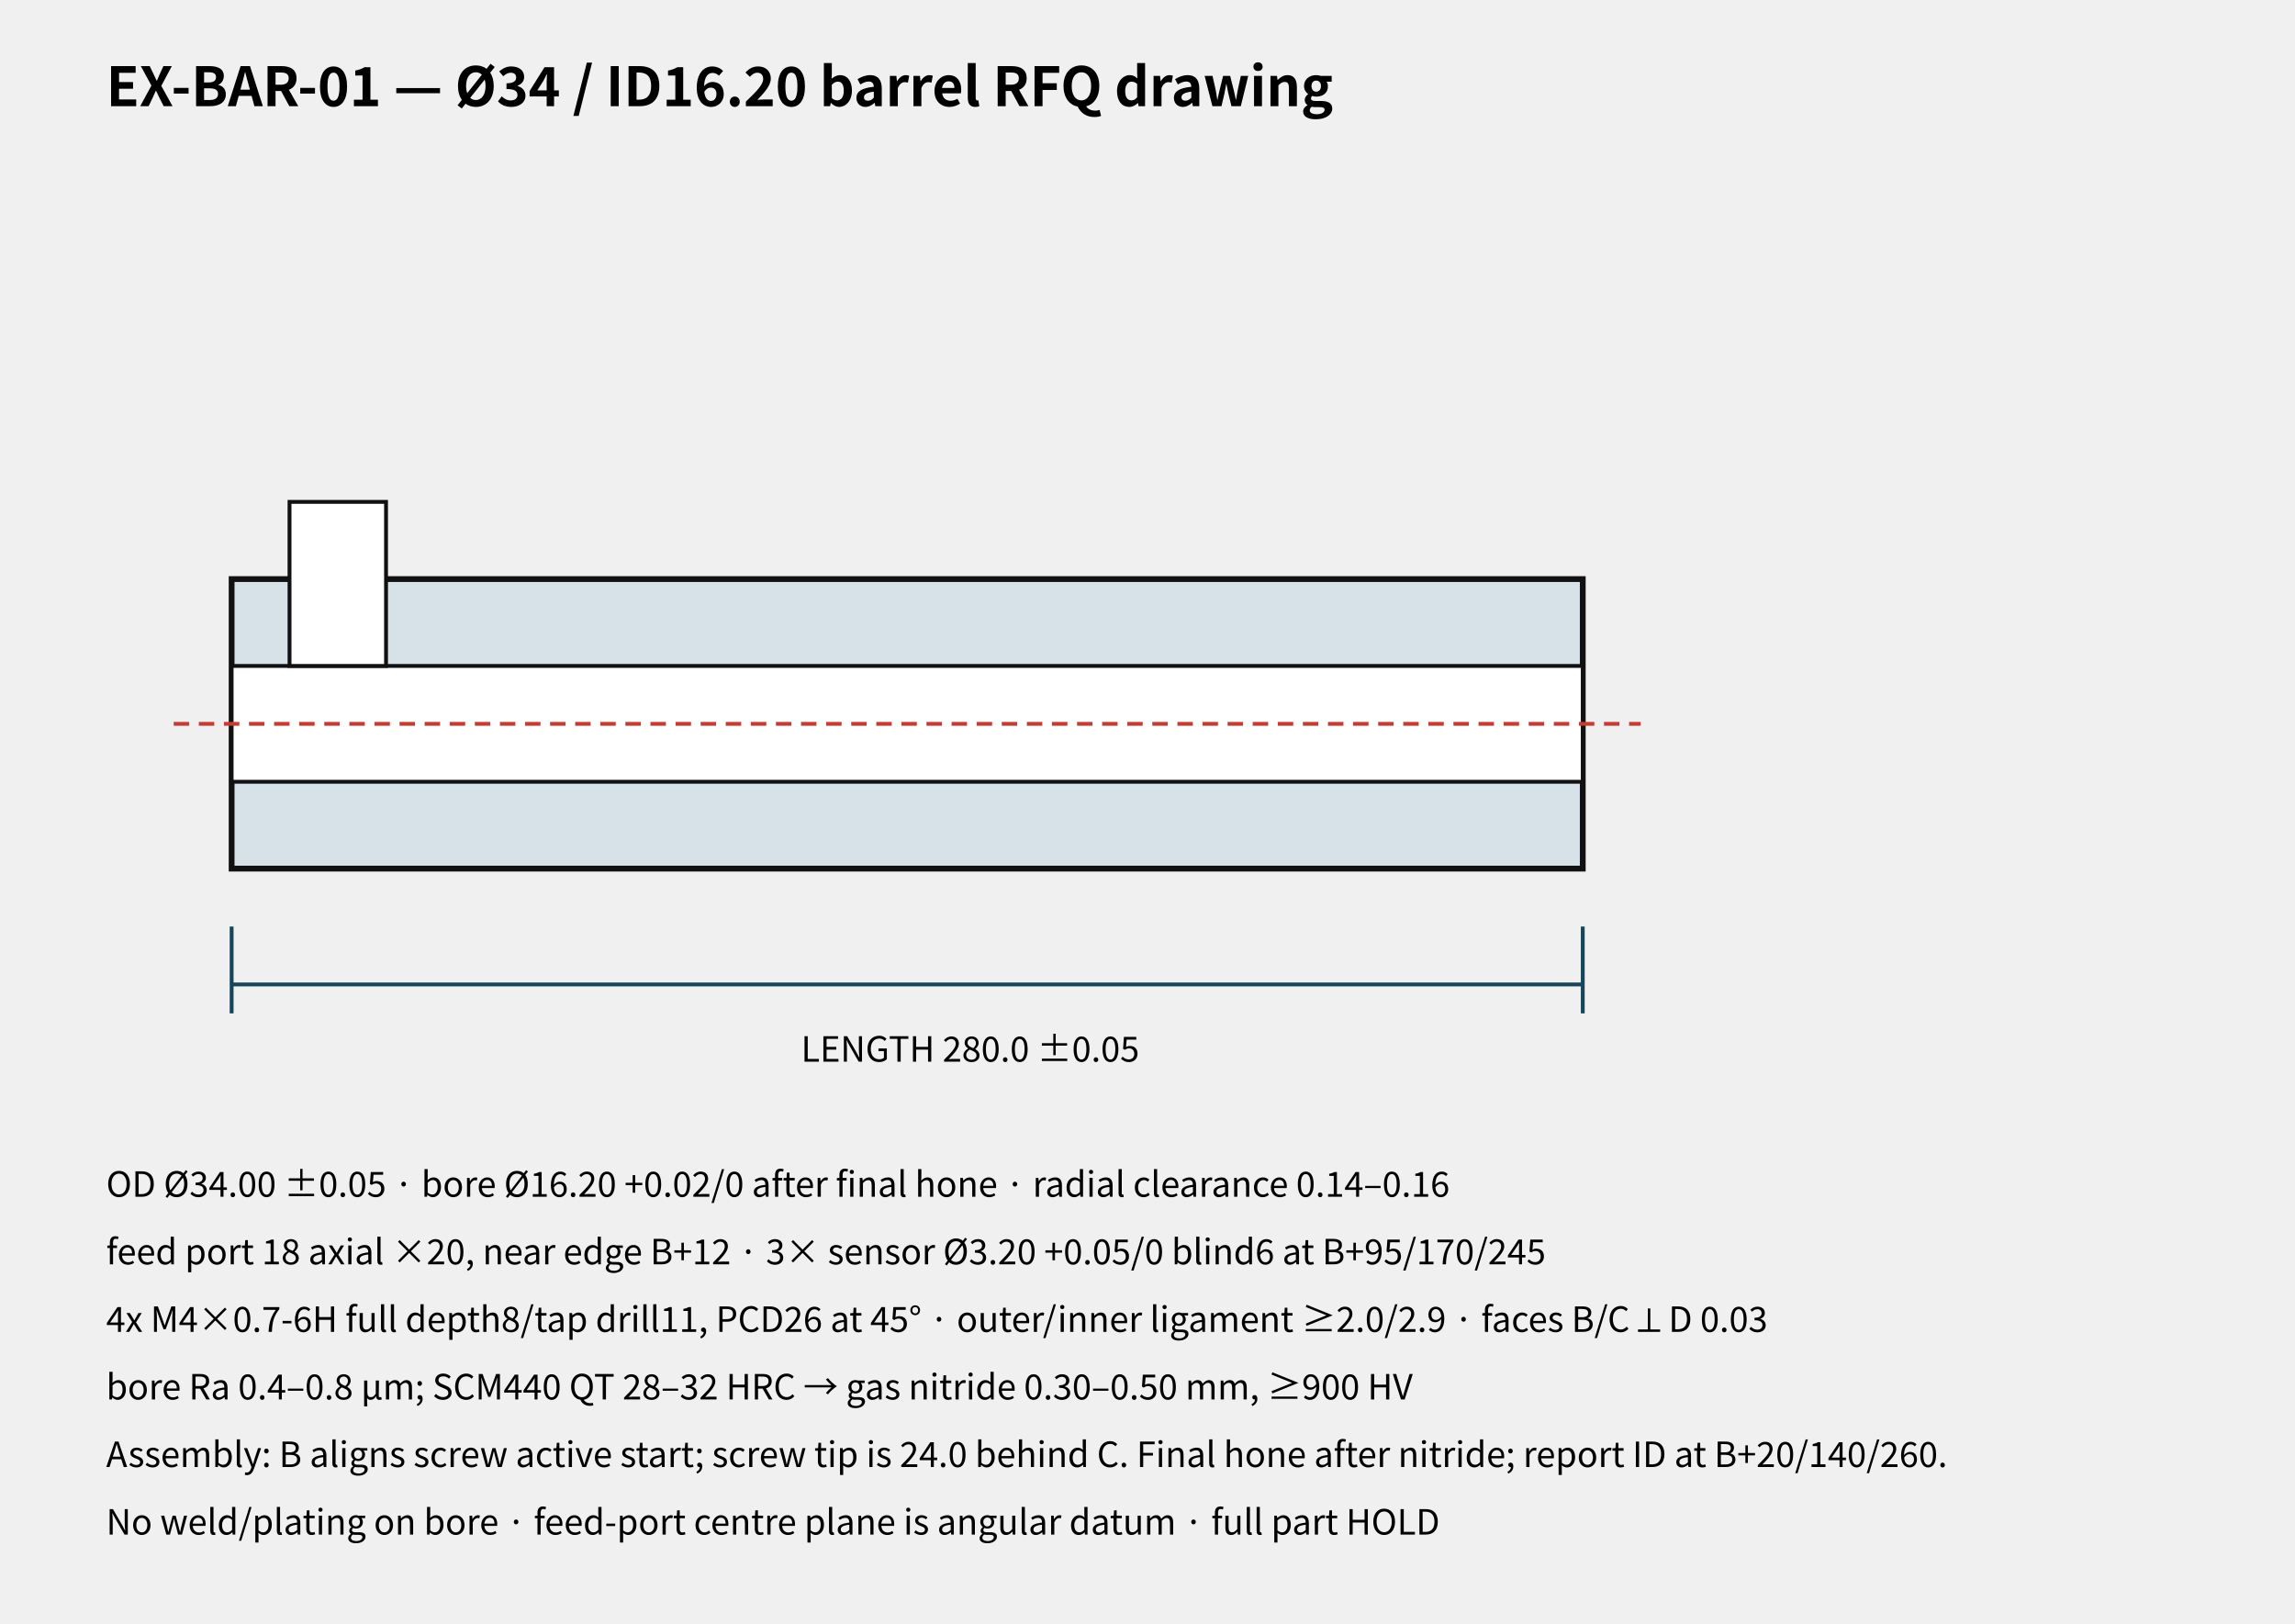
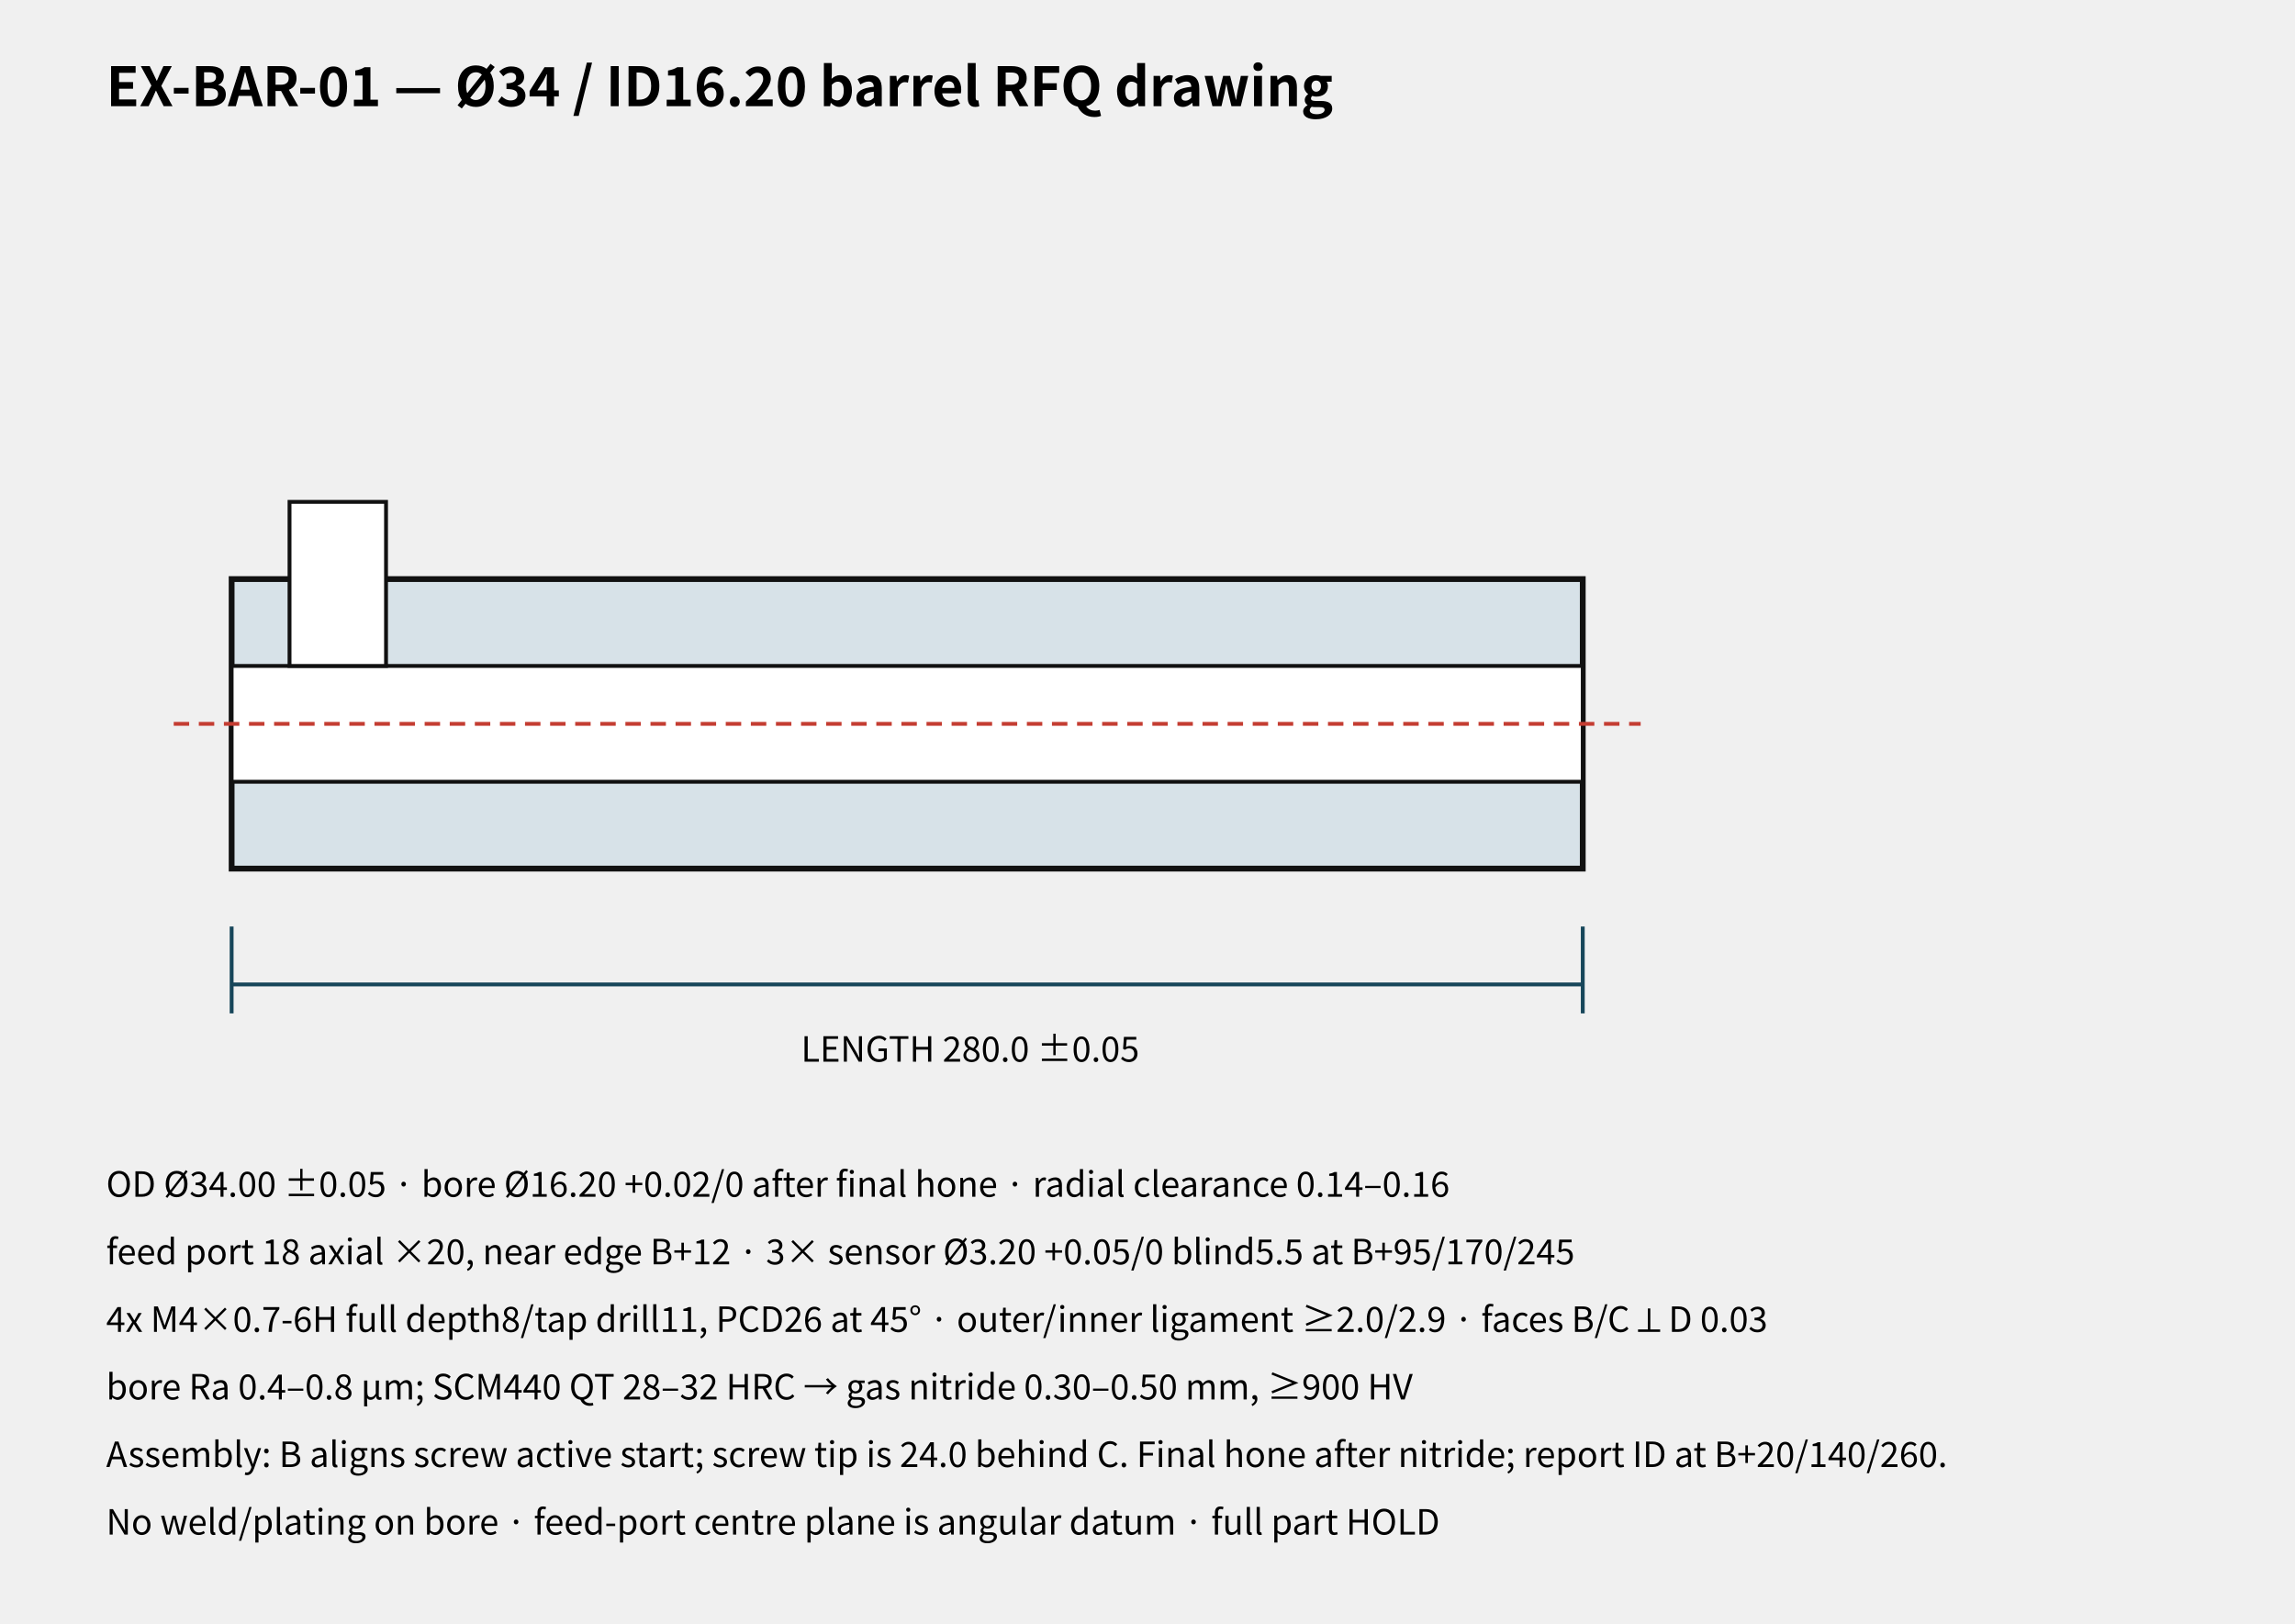
<svg xmlns="http://www.w3.org/2000/svg" width="1189" height="841" viewBox="0 0 1189 841">
  <style>text{font-family:'Noto Sans CJK KR',sans-serif;font-size:18px}.t{font-size:28px;font-weight:bold}.d{stroke:#17465a;stroke-width:2;fill:none}.p{stroke:#111;stroke-width:3;fill:#d7e2e8}.b{fill:#fff;stroke:#111;stroke-width:2}.c{stroke:#c43d32;stroke-width:2;stroke-dasharray:8 5}</style>
  <text x="55" y="55" class="t">EX-BAR-01 — Ø34 / ID16.20 barrel RFQ drawing</text>
  <rect x="120" y="300" width="700" height="150" class="p" />
  <rect x="120" y="345" width="700" height="60" class="b" />
  <rect x="150" y="260" width="50" height="85" class="b" />
  <path class="c" d="M90 375 H850" />
  <path class="d" d="M120 480 V525 M820 480 V525 M120 510 H820" />
  <text x="415" y="550">LENGTH 280.0 ±0.05</text>
  <text x="55" y="620">OD Ø34.00 ±0.05 · bore Ø16.20 +0.02/0 after final hone · radial clearance 0.14–0.16</text>
-   <text x="55" y="655">feed port 18 axial ×20, near edge B+12 · 3× sensor Ø3.20 +0.05/0 blind6 at B+95/170/245</text>
+   <text x="55" y="655">feed port 18 axial ×20, near edge B+12 · 3× sensor Ø3.20 +0.05/0 blind5.5 at B+95/170/245</text>
  <text x="55" y="690">4x M4×0.7-6H full depth8/tap drill11, PCD26 at 45° · outer/inner ligament ≥2.0/2.9 · faces B/C ⟂ D 0.03</text>
  <text x="55" y="725">bore Ra 0.4–0.8 µm; SCM440 QT 28–32 HRC → gas nitride 0.30–0.50 mm, ≥900 HV</text>
  <text x="55" y="760">Assembly: B aligns screw active start; screw tip is 24.0 behind C. Final hone after nitride; report ID at B+20/140/260.</text>
  <text x="55" y="795">No weld/plating on bore · feed-port centre plane is angular datum · full part HOLD</text>
</svg>
